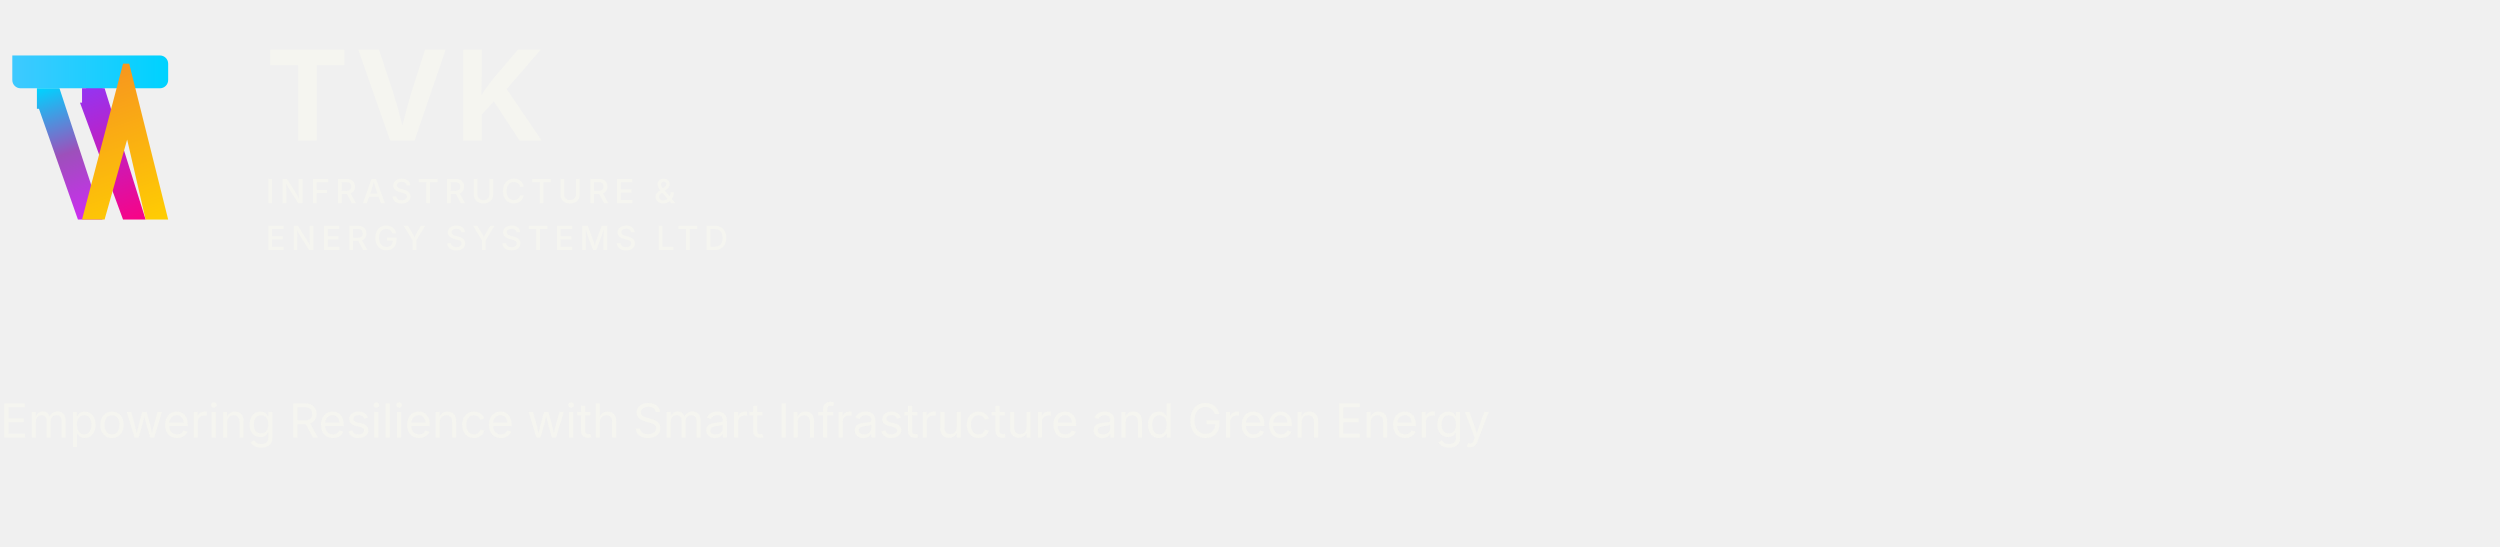
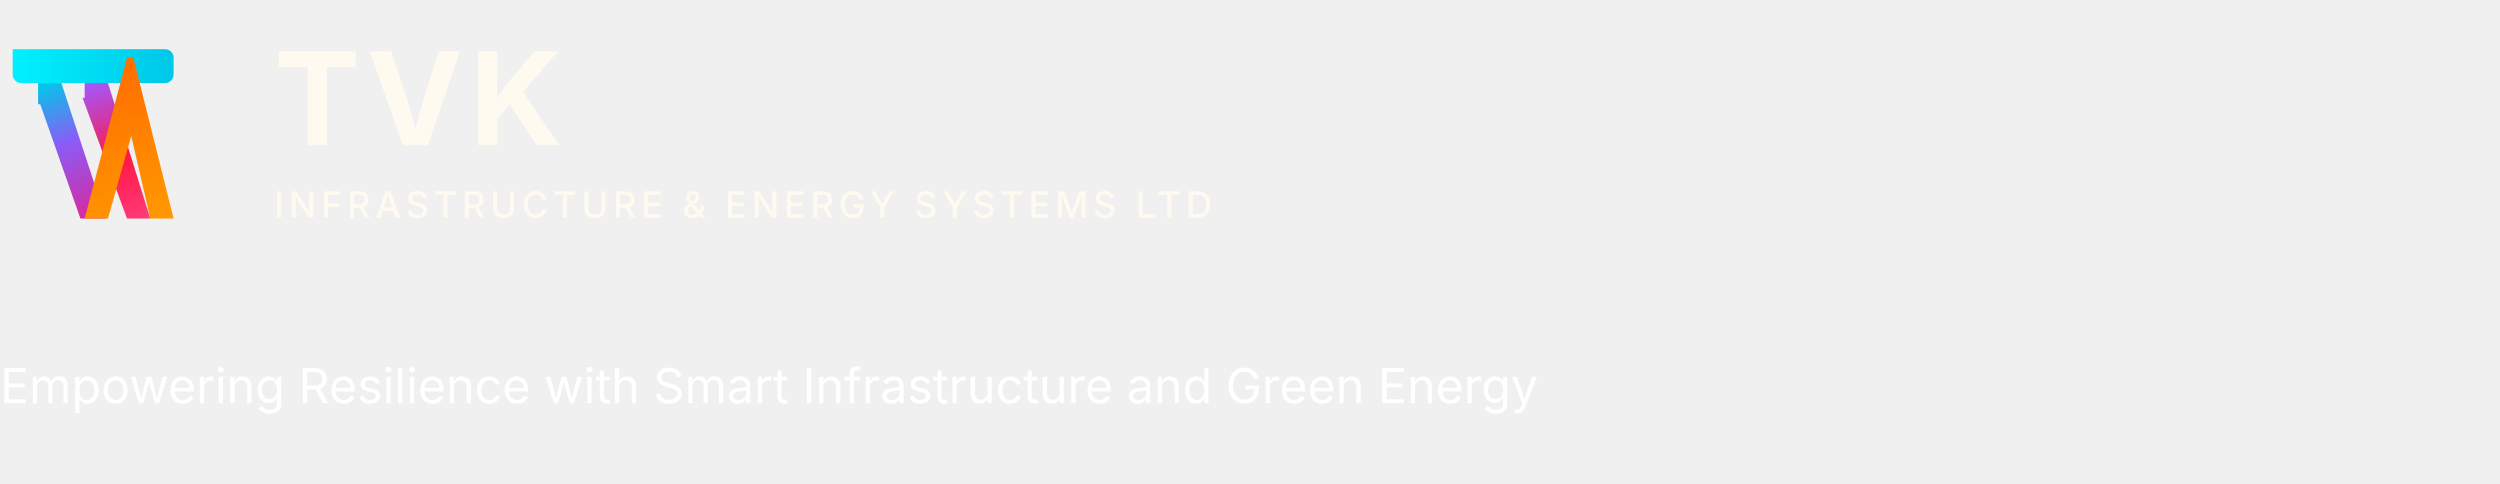
- <svg xmlns="http://www.w3.org/2000/svg" viewBox="0 0 640 140" fill="none" role="img" aria-label="TVK Infrastructure and Energy Systems">
+ <svg xmlns="http://www.w3.org/2000/svg" viewBox="0 0 620 120" fill="none" role="img" aria-label="TVK Infrastructure and Energy Systems">
  <defs>
    <linearGradient id="gCyan" x1="2" y1="6" x2="40" y2="6" gradientUnits="userSpaceOnUse">
-       <stop offset="0%" stop-color="#40C9FF" />
-       <stop offset="100%" stop-color="#00d2ff" />
+       <stop offset="0%" stop-color="#00f2ff" />
+       <stop offset="100%" stop-color="#00c8e8" />
    </linearGradient>
    <linearGradient id="gViolet" x1="10" y1="12" x2="22" y2="48" gradientUnits="userSpaceOnUse">
-       <stop offset="0%" stop-color="#00d2ff" />
-       <stop offset="45%" stop-color="#9d50bb" />
-       <stop offset="100%" stop-color="#DA22FF" />
+       <stop offset="0%" stop-color="#00c8e8" />
+       <stop offset="40%" stop-color="#8b5cf6" />
+       <stop offset="100%" stop-color="#e91e8c" />
    </linearGradient>
    <linearGradient id="gMagenta" x1="18" y1="14" x2="30" y2="48" gradientUnits="userSpaceOnUse">
-       <stop offset="0%" stop-color="#9733EE" />
-       <stop offset="100%" stop-color="#ff007f" />
+       <stop offset="0%" stop-color="#a855f7" />
+       <stop offset="50%" stop-color="#ff1744" />
+       <stop offset="100%" stop-color="#ff4081" />
    </linearGradient>
    <linearGradient id="gWarm" x1="26" y1="8" x2="40" y2="48" gradientUnits="userSpaceOnUse">
-       <stop offset="0%" stop-color="#F7971E" />
-       <stop offset="100%" stop-color="#FFD200" />
+       <stop offset="0%" stop-color="#ff6d00" />
+       <stop offset="100%" stop-color="#ff9d00" />
    </linearGradient>
  </defs>
-   <g transform="translate(0, 10) scale(1.05)">
+   <g transform="translate(0, 8) scale(1.05)">
    <path fill="url(#gCyan)" d="M3 4h36c1.1 0 2 .9 2 2v4c0 1.1-.9 2-2 2H25v5h-4V12H5c-1.1 0-2-.9-2-2V4z" />
    <path fill="url(#gViolet)" d="M9 12h5.5l10.5 32H19L9.5 17H9v-5z" />
    <path fill="url(#gMagenta)" d="M19.5 15.5L30 44h5.5L25.5 12H20v3.5z" />
    <path fill="url(#gWarm)" d="M25 6h6.5l9.5 38h-5.5l-4.5-19.5-5.5 19.5H20l10-38z" />
  </g>
-   <text x="68" y="36" fill="#f5f5f0" font-family="'IBM Plex Sans', system-ui, -apple-system, 'Segoe UI', sans-serif" font-size="32" font-weight="700" letter-spacing="0.05em">TVK</text>
-   <text x="68" y="52" fill="#f5f5f0" font-family="'IBM Plex Sans', system-ui, -apple-system, 'Segoe UI', sans-serif" font-size="8.5" font-weight="500" letter-spacing="0.16em">INFRASTRUCTURE &amp;</text>
-   <text x="68" y="64" fill="#f5f5f0" font-family="'IBM Plex Sans', system-ui, -apple-system, 'Segoe UI', sans-serif" font-size="8.5" font-weight="500" letter-spacing="0.16em">ENERGY SYSTEMS LTD</text>
-   <text x="0" y="112" fill="#f5f5f0" fill-opacity="0.92" font-family="'Source Sans 3', system-ui, -apple-system, 'Segoe UI', sans-serif" font-size="12" font-weight="400">Empowering Resilience with Smart Infrastructure and Green Energy</text>
+   <text x="68" y="36" fill="#fefaf0" font-family="'IBM Plex Sans', system-ui, -apple-system, 'Segoe UI', sans-serif" font-size="32" font-weight="700" letter-spacing="0.05em">TVK</text>
+   <text x="68" y="54" fill="#fefaf0" font-family="'IBM Plex Sans', system-ui, -apple-system, 'Segoe UI', sans-serif" font-size="9" font-weight="500" letter-spacing="0.13em">INFRASTRUCTURE &amp; ENERGY SYSTEMS LTD</text>
+   <text x="0" y="100" fill="#ffffff" font-family="'Source Sans 3', system-ui, -apple-system, 'Segoe UI', sans-serif" font-size="12" font-weight="400">Empowering Resilience with Smart Infrastructure and Green Energy</text>
</svg>
